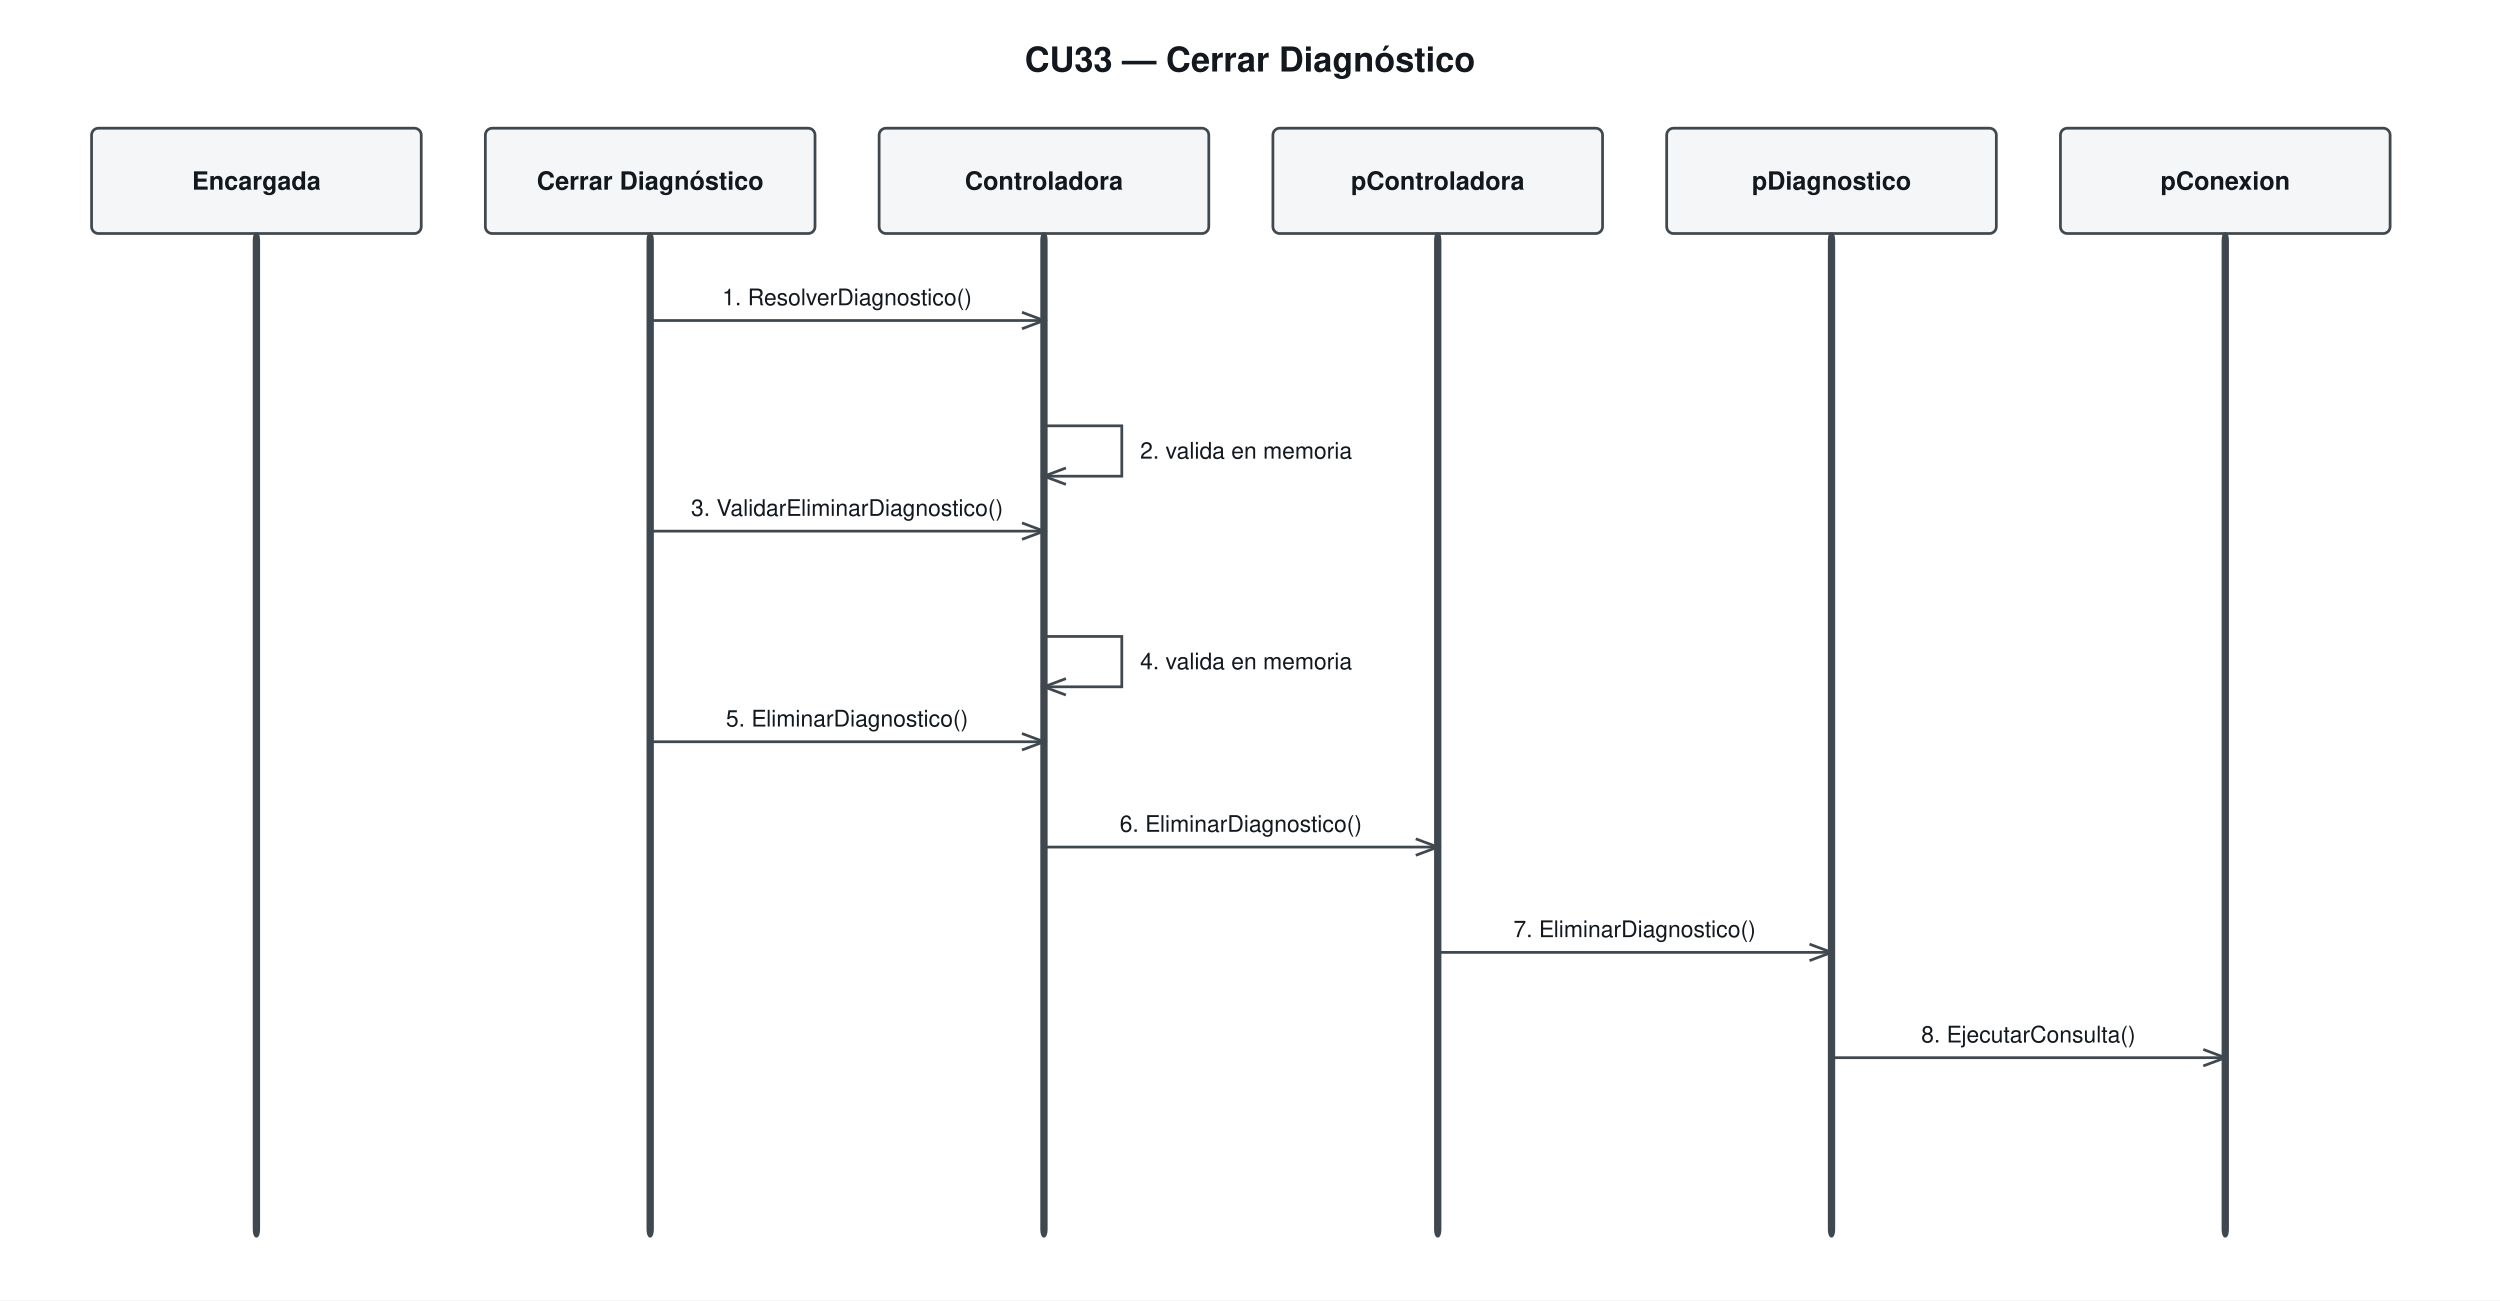
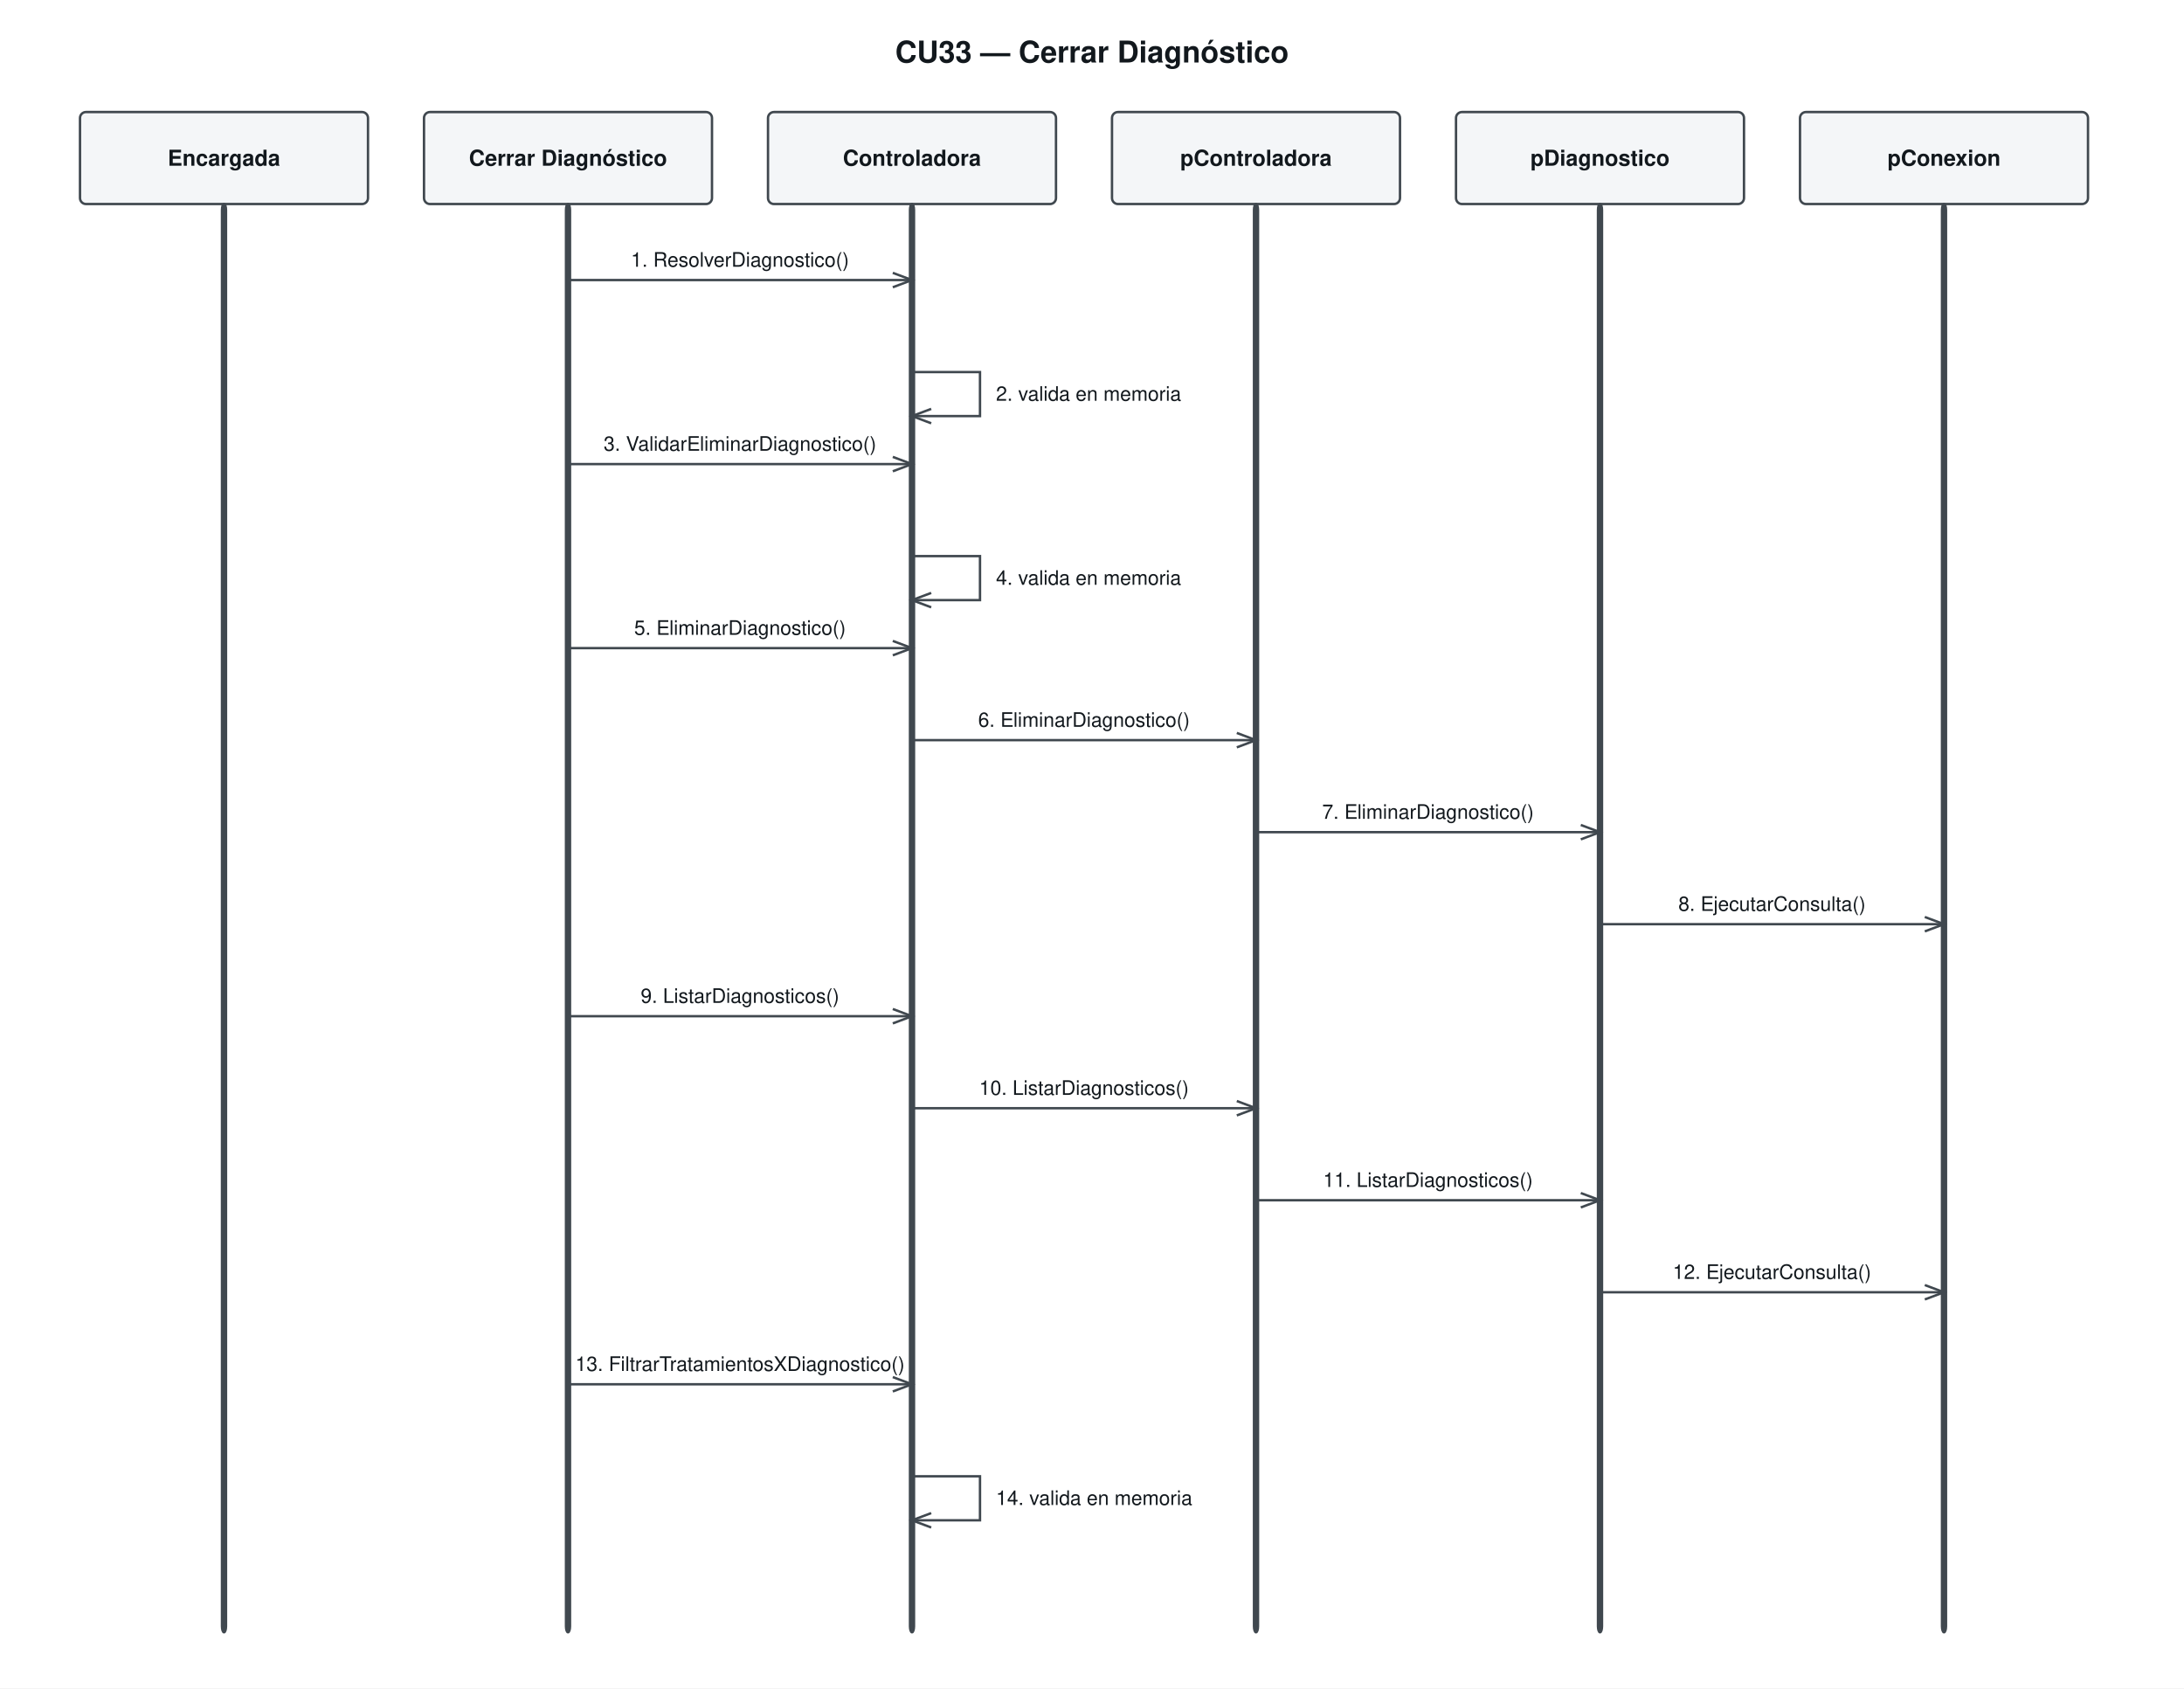
- <svg xmlns="http://www.w3.org/2000/svg" width="1092" height="568" viewBox="0 0 1092 568">
+ <svg xmlns="http://www.w3.org/2000/svg" width="1092" height="844" viewBox="0 0 1092 844">
  <rect width="100%" height="100%" fill="#ffffff" />
  <text x="546.0" y="26.0" font-family="Helvetica, Arial, sans-serif" font-size="15" font-weight="600" fill="#12181d" text-anchor="middle" dominant-baseline="middle">CU33 — Cerrar Diagnóstico</text>
  <rect x="40.0" y="56.0" width="144.0" height="46.0" rx="3" fill="#f4f6f8" stroke="#40484f" stroke-width="1.2" />
  <text x="112.0" y="79.0" font-family="Helvetica, Arial, sans-serif" font-size="11" font-weight="600" fill="#12181d" text-anchor="middle" dominant-baseline="middle">Encargada</text>
-   <rect x="111.0" y="102.0" width="2.0" height="438.0" rx="3" fill="#40484f" stroke="#40484f" stroke-width="1.2" />
+   <rect x="111.0" y="102.0" width="2.0" height="714.0" rx="3" fill="#40484f" stroke="#40484f" stroke-width="1.2" />
  <rect x="212.0" y="56.0" width="144.0" height="46.0" rx="3" fill="#f4f6f8" stroke="#40484f" stroke-width="1.2" />
  <text x="284.0" y="79.0" font-family="Helvetica, Arial, sans-serif" font-size="11" font-weight="600" fill="#12181d" text-anchor="middle" dominant-baseline="middle">Cerrar Diagnóstico</text>
-   <rect x="283.0" y="102.0" width="2.0" height="438.0" rx="3" fill="#40484f" stroke="#40484f" stroke-width="1.2" />
+   <rect x="283.0" y="102.0" width="2.0" height="714.0" rx="3" fill="#40484f" stroke="#40484f" stroke-width="1.2" />
  <rect x="384.0" y="56.0" width="144.0" height="46.0" rx="3" fill="#f4f6f8" stroke="#40484f" stroke-width="1.2" />
  <text x="456.0" y="79.0" font-family="Helvetica, Arial, sans-serif" font-size="11" font-weight="600" fill="#12181d" text-anchor="middle" dominant-baseline="middle">Controladora</text>
-   <rect x="455.0" y="102.0" width="2.0" height="438.0" rx="3" fill="#40484f" stroke="#40484f" stroke-width="1.2" />
+   <rect x="455.0" y="102.0" width="2.0" height="714.0" rx="3" fill="#40484f" stroke="#40484f" stroke-width="1.2" />
  <rect x="556.0" y="56.0" width="144.0" height="46.0" rx="3" fill="#f4f6f8" stroke="#40484f" stroke-width="1.2" />
  <text x="628.0" y="79.0" font-family="Helvetica, Arial, sans-serif" font-size="11" font-weight="600" fill="#12181d" text-anchor="middle" dominant-baseline="middle">pControladora</text>
-   <rect x="627.0" y="102.0" width="2.0" height="438.0" rx="3" fill="#40484f" stroke="#40484f" stroke-width="1.2" />
+   <rect x="627.0" y="102.0" width="2.0" height="714.0" rx="3" fill="#40484f" stroke="#40484f" stroke-width="1.2" />
  <rect x="728.0" y="56.0" width="144.0" height="46.0" rx="3" fill="#f4f6f8" stroke="#40484f" stroke-width="1.2" />
  <text x="800.0" y="79.0" font-family="Helvetica, Arial, sans-serif" font-size="11" font-weight="600" fill="#12181d" text-anchor="middle" dominant-baseline="middle">pDiagnostico</text>
-   <rect x="799.0" y="102.0" width="2.0" height="438.0" rx="3" fill="#40484f" stroke="#40484f" stroke-width="1.2" />
+   <rect x="799.0" y="102.0" width="2.0" height="714.0" rx="3" fill="#40484f" stroke="#40484f" stroke-width="1.2" />
  <rect x="900.0" y="56.0" width="144.0" height="46.0" rx="3" fill="#f4f6f8" stroke="#40484f" stroke-width="1.2" />
  <text x="972.0" y="79.0" font-family="Helvetica, Arial, sans-serif" font-size="11" font-weight="600" fill="#12181d" text-anchor="middle" dominant-baseline="middle">pConexion</text>
-   <rect x="971.0" y="102.0" width="2.0" height="438.0" rx="3" fill="#40484f" stroke="#40484f" stroke-width="1.2" />
+   <rect x="971.0" y="102.0" width="2.0" height="714.0" rx="3" fill="#40484f" stroke="#40484f" stroke-width="1.2" />
  <line x1="284.0" y1="140.0" x2="456.0" y2="140.0" stroke="#40484f" stroke-width="1.2" />
  <path d="M 446.4 143.6 L 456.0 140.0 L 446.4 136.4" fill="none" stroke="#40484f" stroke-width="1.2" />
  <text x="370.0" y="130.0" font-family="Helvetica, Arial, sans-serif" font-size="10" fill="#12181d" text-anchor="middle" dominant-baseline="middle">1. ResolverDiagnostico()</text>
  <path d="M 456.0 186.0 h 34 v 22 h -34" fill="none" stroke="#40484f" stroke-width="1.2" />
  <path d="M 465.6 204.4 L 456.0 208.0 L 465.6 211.6" fill="none" stroke="#40484f" stroke-width="1.2" />
  <text x="498.0" y="197.0" font-family="Helvetica, Arial, sans-serif" font-size="10" fill="#12181d" text-anchor="start" dominant-baseline="middle">2. valida en memoria</text>
  <line x1="284.0" y1="232.0" x2="456.0" y2="232.0" stroke="#40484f" stroke-width="1.2" />
  <path d="M 446.4 235.6 L 456.0 232.0 L 446.4 228.4" fill="none" stroke="#40484f" stroke-width="1.2" />
  <text x="370.0" y="222.0" font-family="Helvetica, Arial, sans-serif" font-size="10" fill="#12181d" text-anchor="middle" dominant-baseline="middle">3. ValidarEliminarDiagnostico()</text>
  <path d="M 456.0 278.0 h 34 v 22 h -34" fill="none" stroke="#40484f" stroke-width="1.2" />
  <path d="M 465.6 296.4 L 456.0 300.0 L 465.6 303.6" fill="none" stroke="#40484f" stroke-width="1.2" />
  <text x="498.0" y="289.0" font-family="Helvetica, Arial, sans-serif" font-size="10" fill="#12181d" text-anchor="start" dominant-baseline="middle">4. valida en memoria</text>
  <line x1="284.0" y1="324.0" x2="456.0" y2="324.0" stroke="#40484f" stroke-width="1.2" />
  <path d="M 446.4 327.6 L 456.0 324.0 L 446.4 320.4" fill="none" stroke="#40484f" stroke-width="1.2" />
  <text x="370.0" y="314.0" font-family="Helvetica, Arial, sans-serif" font-size="10" fill="#12181d" text-anchor="middle" dominant-baseline="middle">5. EliminarDiagnostico()</text>
  <line x1="456.0" y1="370.0" x2="628.0" y2="370.0" stroke="#40484f" stroke-width="1.2" />
  <path d="M 618.4 373.6 L 628.0 370.0 L 618.4 366.4" fill="none" stroke="#40484f" stroke-width="1.2" />
  <text x="542.0" y="360.0" font-family="Helvetica, Arial, sans-serif" font-size="10" fill="#12181d" text-anchor="middle" dominant-baseline="middle">6. EliminarDiagnostico()</text>
  <line x1="628.0" y1="416.0" x2="800.0" y2="416.0" stroke="#40484f" stroke-width="1.2" />
  <path d="M 790.4 419.6 L 800.0 416.0 L 790.4 412.4" fill="none" stroke="#40484f" stroke-width="1.2" />
  <text x="714.0" y="406.0" font-family="Helvetica, Arial, sans-serif" font-size="10" fill="#12181d" text-anchor="middle" dominant-baseline="middle">7. EliminarDiagnostico()</text>
  <line x1="800.0" y1="462.0" x2="972.0" y2="462.0" stroke="#40484f" stroke-width="1.2" />
  <path d="M 962.4 465.6 L 972.0 462.0 L 962.4 458.4" fill="none" stroke="#40484f" stroke-width="1.2" />
  <text x="886.0" y="452.0" font-family="Helvetica, Arial, sans-serif" font-size="10" fill="#12181d" text-anchor="middle" dominant-baseline="middle">8. EjecutarConsulta()</text>
+   <line x1="284.0" y1="508.0" x2="456.0" y2="508.0" stroke="#40484f" stroke-width="1.2" />
+   <path d="M 446.4 511.6 L 456.0 508.0 L 446.4 504.4" fill="none" stroke="#40484f" stroke-width="1.2" />
+   <text x="370.0" y="498.0" font-family="Helvetica, Arial, sans-serif" font-size="10" fill="#12181d" text-anchor="middle" dominant-baseline="middle">9. ListarDiagnosticos()</text>
+   <line x1="456.0" y1="554.0" x2="628.0" y2="554.0" stroke="#40484f" stroke-width="1.2" />
+   <path d="M 618.4 557.6 L 628.0 554.0 L 618.4 550.4" fill="none" stroke="#40484f" stroke-width="1.2" />
+   <text x="542.0" y="544.0" font-family="Helvetica, Arial, sans-serif" font-size="10" fill="#12181d" text-anchor="middle" dominant-baseline="middle">10. ListarDiagnosticos()</text>
+   <line x1="628.0" y1="600.0" x2="800.0" y2="600.0" stroke="#40484f" stroke-width="1.2" />
+   <path d="M 790.4 603.6 L 800.0 600.0 L 790.4 596.4" fill="none" stroke="#40484f" stroke-width="1.2" />
+   <text x="714.0" y="590.0" font-family="Helvetica, Arial, sans-serif" font-size="10" fill="#12181d" text-anchor="middle" dominant-baseline="middle">11. ListarDiagnosticos()</text>
+   <line x1="800.0" y1="646.0" x2="972.0" y2="646.0" stroke="#40484f" stroke-width="1.2" />
+   <path d="M 962.4 649.6 L 972.0 646.0 L 962.4 642.4" fill="none" stroke="#40484f" stroke-width="1.2" />
+   <text x="886.0" y="636.0" font-family="Helvetica, Arial, sans-serif" font-size="10" fill="#12181d" text-anchor="middle" dominant-baseline="middle">12. EjecutarConsulta()</text>
+   <line x1="284.0" y1="692.0" x2="456.0" y2="692.0" stroke="#40484f" stroke-width="1.2" />
+   <path d="M 446.4 695.6 L 456.0 692.0 L 446.4 688.4" fill="none" stroke="#40484f" stroke-width="1.2" />
+   <text x="370.0" y="682.0" font-family="Helvetica, Arial, sans-serif" font-size="10" fill="#12181d" text-anchor="middle" dominant-baseline="middle">13. FiltrarTratamientosXDiagnostico()</text>
+   <path d="M 456.0 738.0 h 34 v 22 h -34" fill="none" stroke="#40484f" stroke-width="1.2" />
+   <path d="M 465.6 756.4 L 456.0 760.0 L 465.6 763.6" fill="none" stroke="#40484f" stroke-width="1.2" />
+   <text x="498.0" y="749.0" font-family="Helvetica, Arial, sans-serif" font-size="10" fill="#12181d" text-anchor="start" dominant-baseline="middle">14. valida en memoria</text>
</svg>
